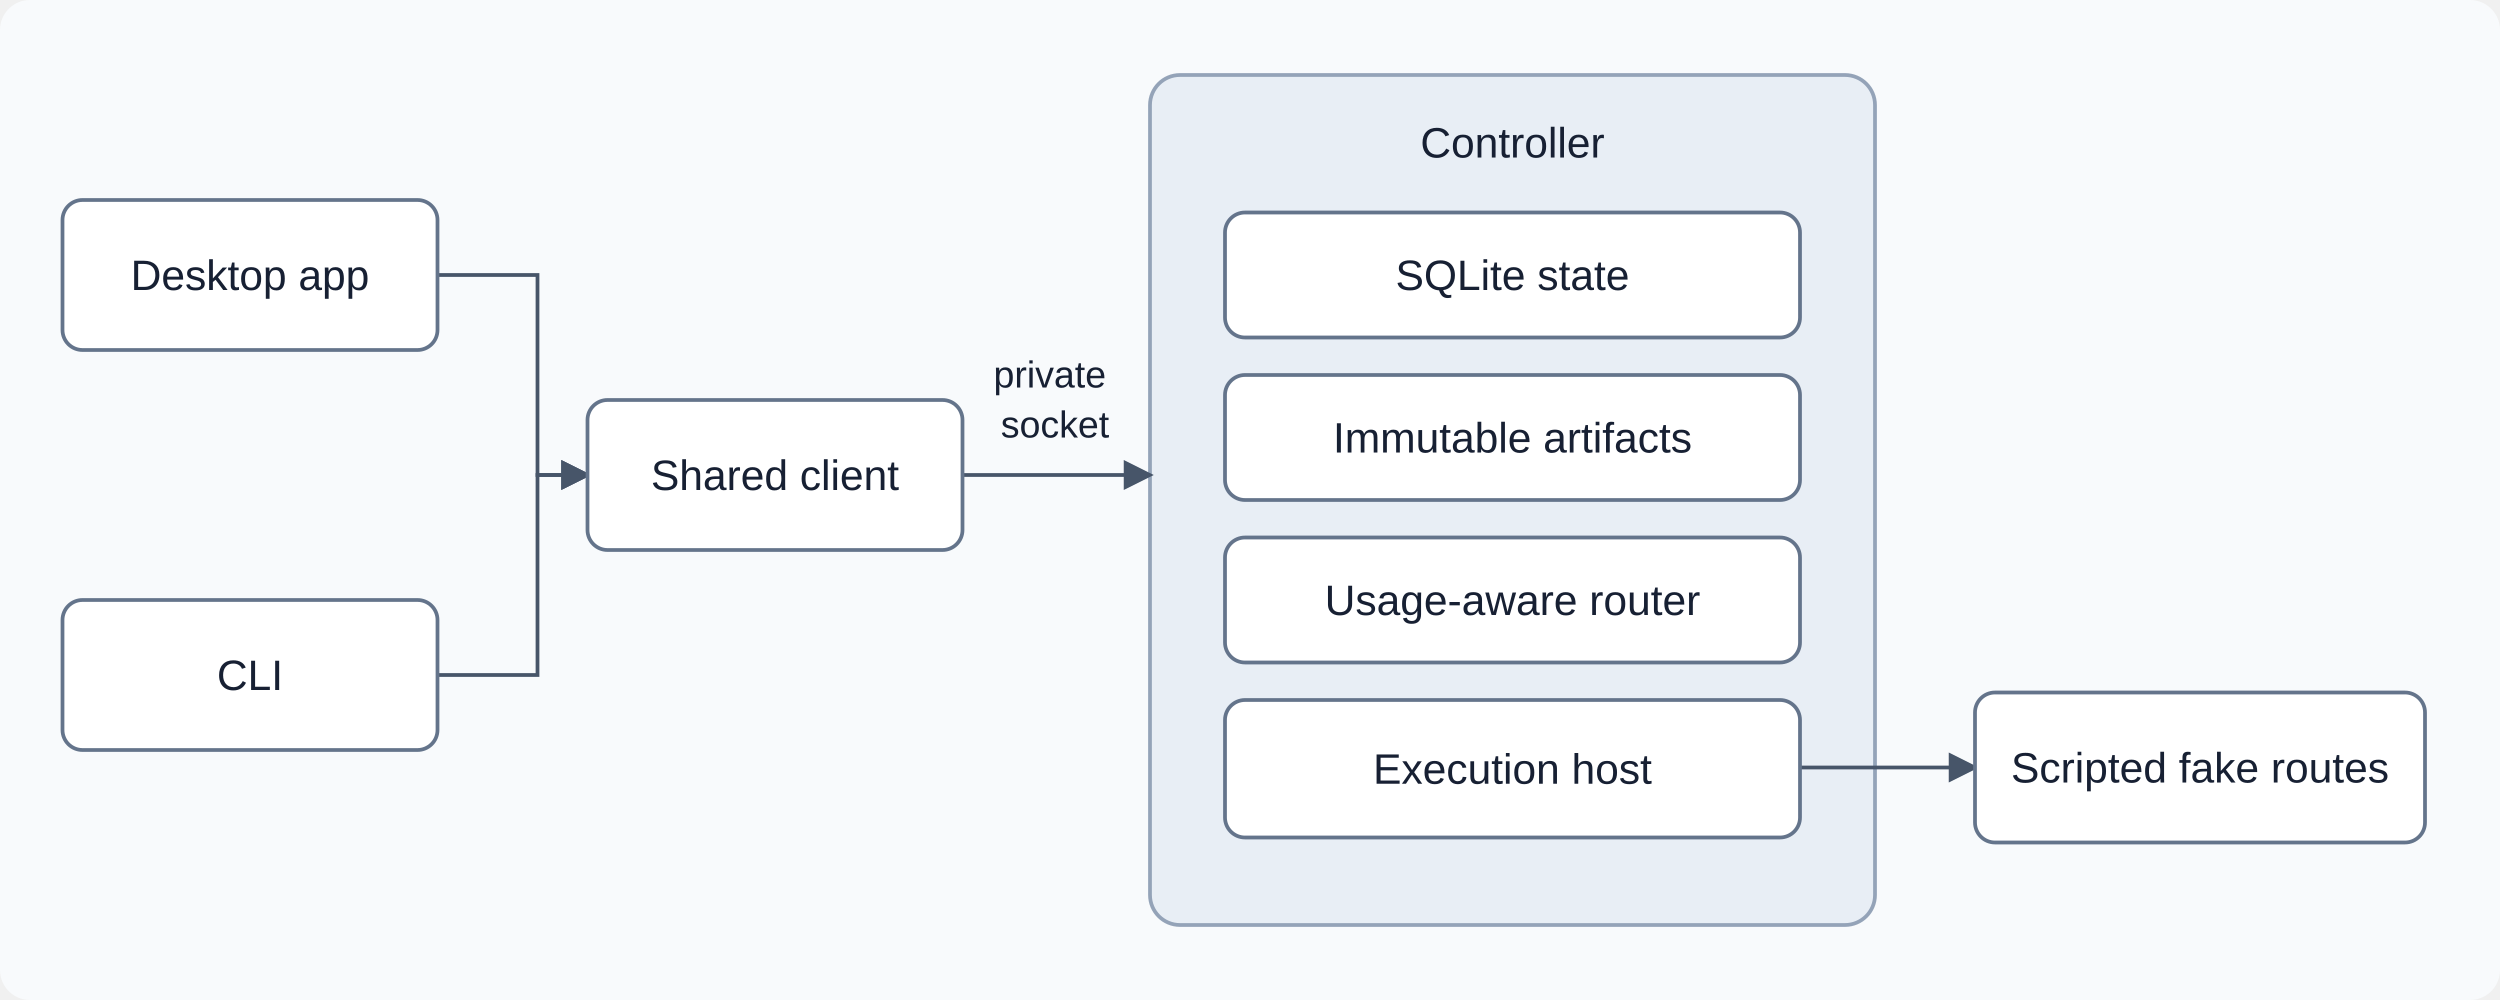
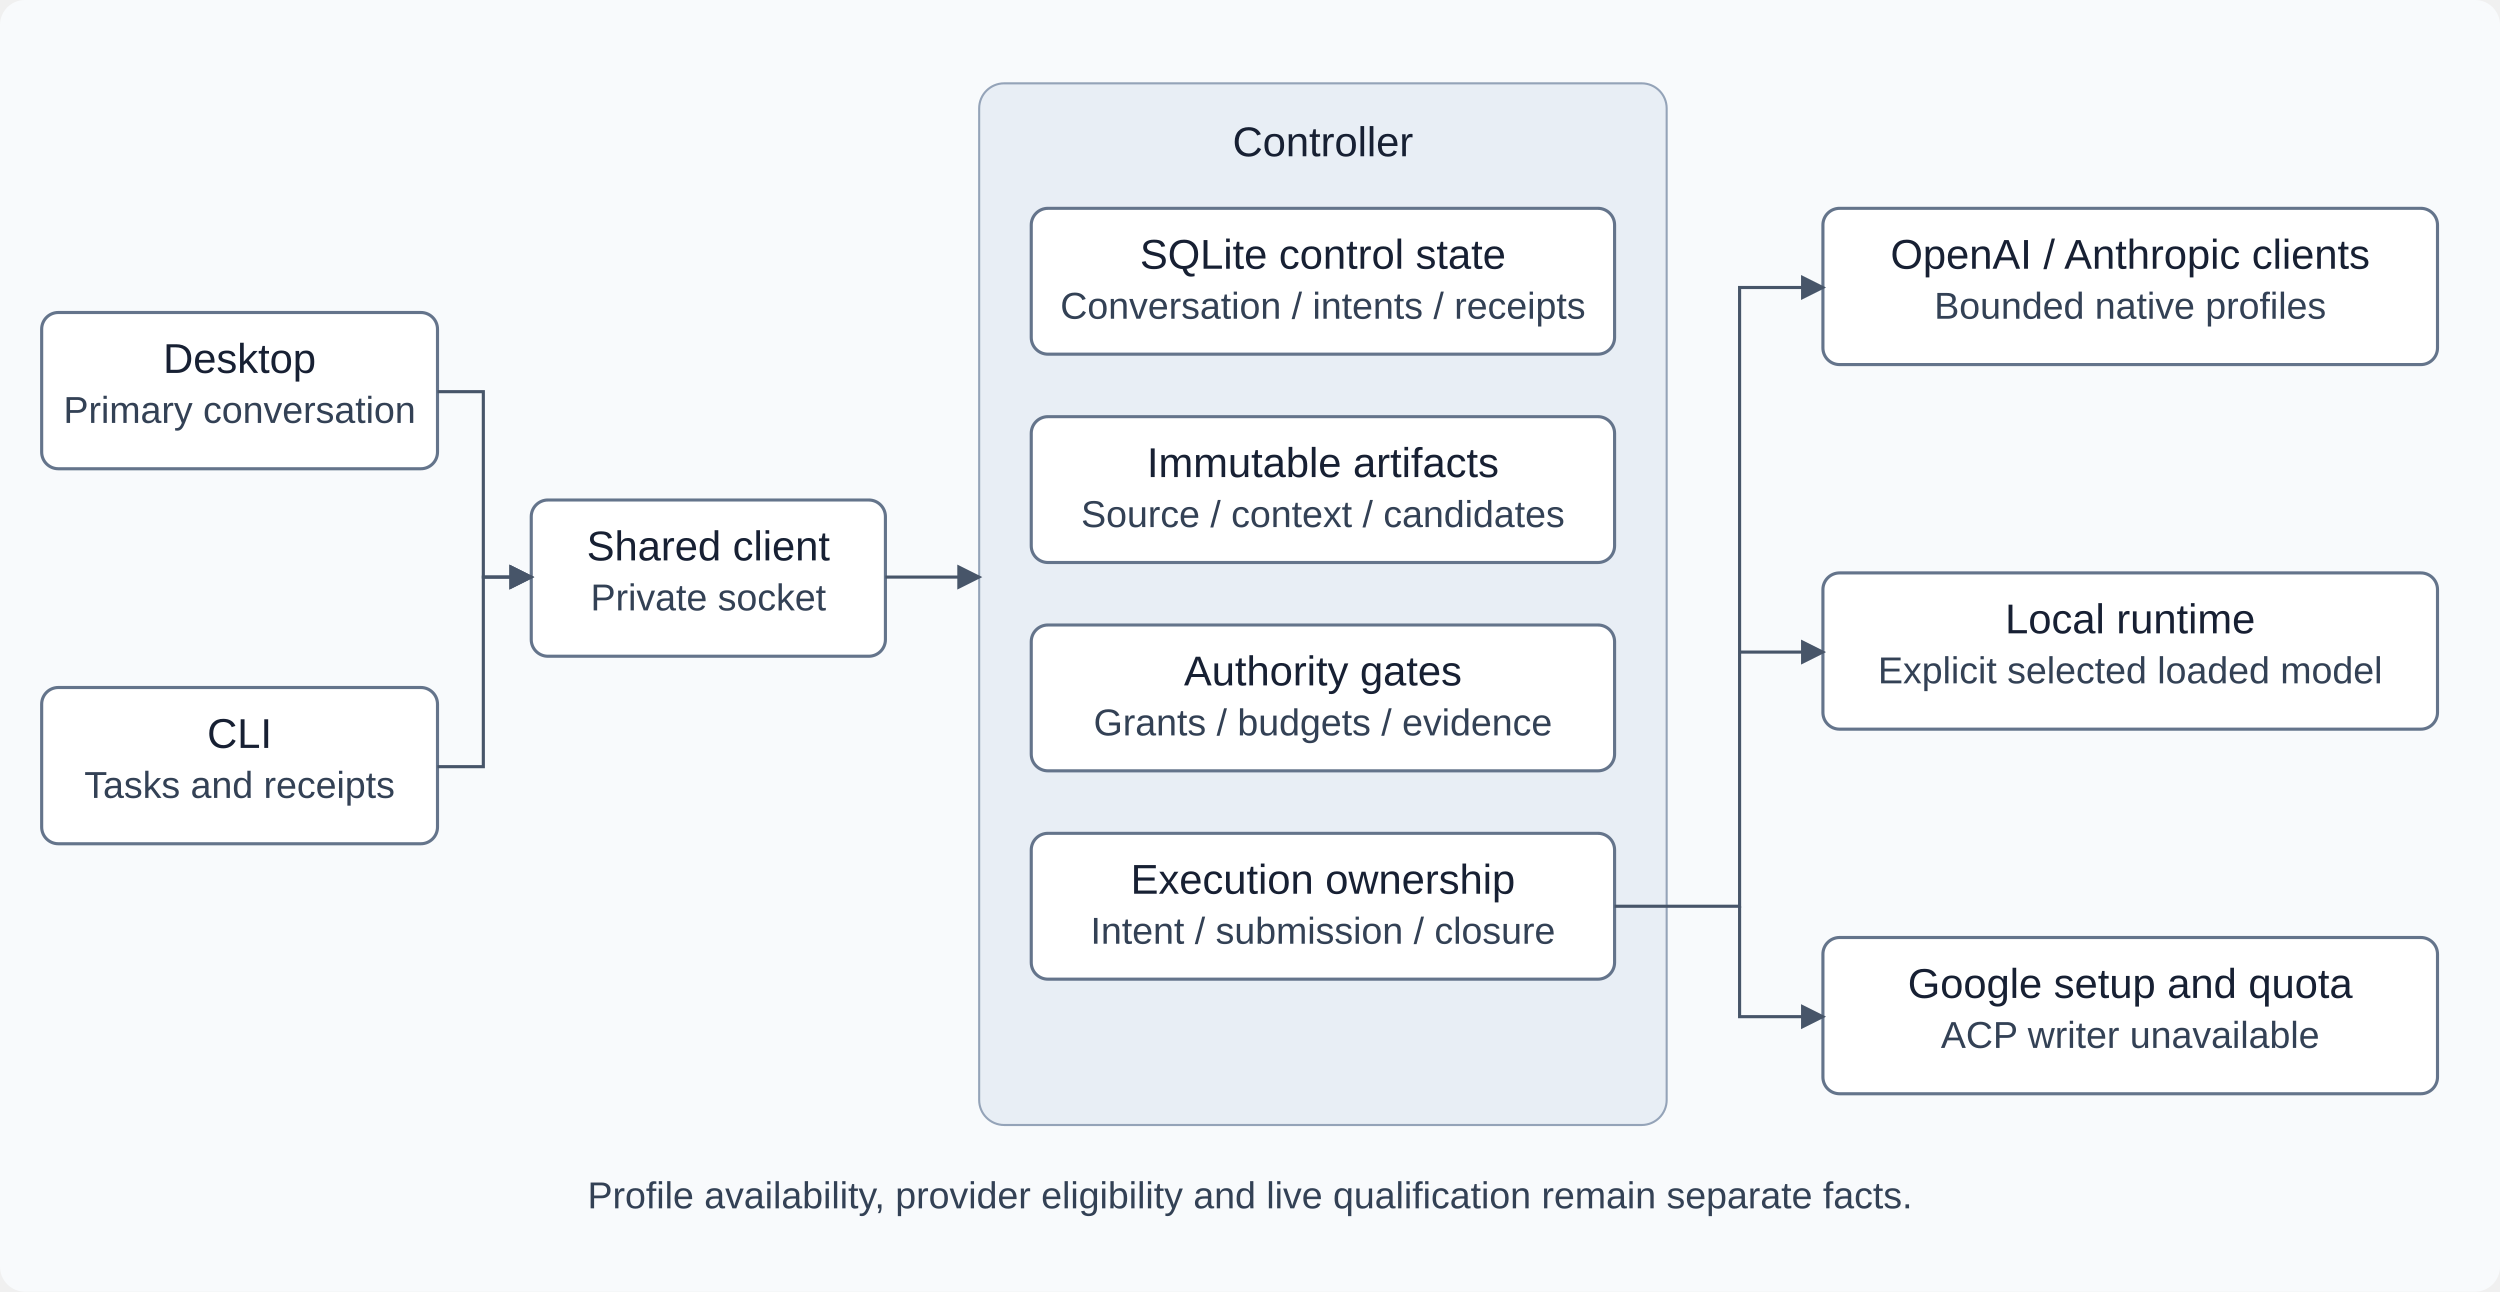
- <svg xmlns="http://www.w3.org/2000/svg" width="1000" height="400" viewBox="0 0 1000 400" role="img" aria-labelledby="title description">
+ <svg xmlns="http://www.w3.org/2000/svg" width="1200" height="620" viewBox="0 0 1200 620" role="img" aria-labelledby="title description">
  <defs>
    <marker id="arrow" markerWidth="8" markerHeight="8" refX="7" refY="4" orient="auto">
      <path d="M0 0 L8 4 L0 8 Z" fill="#475569" />
    </marker>
  </defs>
-   <style>
-     text { font-family: Arial, Helvetica, sans-serif; fill: #172033; font-size: 17px; }
-     .node { fill: #fff; stroke: #64748b; stroke-width: 1.5; }
-     .edge { fill: none; stroke: #475569; stroke-width: 1.5; marker-end: url(#arrow); }
-     .label { font-size: 15px; paint-order: stroke; stroke: #f8fafc; stroke-width: 5px; stroke-linejoin: round; }
-   </style>
-   <rect width="1000" height="400" rx="12" fill="#f8fafc" />
-   <rect x="460" y="30" width="290" height="340" rx="12" fill="#e8eef5" stroke="#94a3b8" stroke-width="1.5" />
-   <text x="605" y="63" text-anchor="middle">
-     <tspan x="605" dy="0">Controller</tspan>
-   </text>
-   <path class="edge" d="M175 110 H215 V190 H235" />
-   <path class="edge" d="M175 270 H215 V190 H235" />
-   <path class="edge" d="M385 190 H460" />
-   <path class="edge" d="M720 307 H790" />
-   <text x="422" y="155" text-anchor="middle" class="label">
-     <tspan x="422" dy="0">private</tspan>
-     <tspan x="422" dy="20">socket</tspan>
-   </text>
-   <rect class="node" x="25" y="80" width="150" height="60" rx="8" />
-   <text x="100.0" y="116.0" text-anchor="middle">
-     <tspan x="100.0" dy="0">Desktop app</tspan>
-   </text>
-   <rect class="node" x="25" y="240" width="150" height="60" rx="8" />
-   <text x="100.0" y="276.0" text-anchor="middle">
-     <tspan x="100.0" dy="0">CLI</tspan>
-   </text>
-   <rect class="node" x="235" y="160" width="150" height="60" rx="8" />
-   <text x="310.0" y="196.0" text-anchor="middle">
-     <tspan x="310.0" dy="0">Shared client</tspan>
-   </text>
-   <rect class="node" x="490" y="85" width="230" height="50" rx="8" />
-   <text x="605.0" y="116.0" text-anchor="middle">
-     <tspan x="605.0" dy="0">SQLite state</tspan>
-   </text>
-   <rect class="node" x="490" y="150" width="230" height="50" rx="8" />
-   <text x="605.0" y="181.0" text-anchor="middle">
-     <tspan x="605.0" dy="0">Immutable artifacts</tspan>
-   </text>
-   <rect class="node" x="490" y="215" width="230" height="50" rx="8" />
-   <text x="605.0" y="246.0" text-anchor="middle">
-     <tspan x="605.0" dy="0">Usage-aware router</tspan>
-   </text>
-   <rect class="node" x="490" y="280" width="230" height="55" rx="8" />
-   <text x="605.0" y="313.5" text-anchor="middle">
-     <tspan x="605.0" dy="0">Execution host</tspan>
-   </text>
-   <rect class="node" x="790" y="277" width="180" height="60" rx="8" />
-   <text x="880.0" y="313.0" text-anchor="middle">
-     <tspan x="880.0" dy="0">Scripted fake routes</tspan>
-   </text>
+   <style>text { font-family: Arial, Helvetica, sans-serif; fill: #172033; font-size: 20px; } .node { fill: #fff; stroke: #64748b; stroke-width: 1.5; } .edge { fill: none; stroke: #475569; stroke-width: 1.5; marker-end: url(#arrow); } .detail { font-size: 18px; fill: #334155; }</style>
+   <rect width="1200" height="620" rx="12" fill="#f8fafc" />
+   <rect x="470" y="40" width="330" height="500" rx="12" fill="#e8eef5" stroke="#94a3b8" />
+   <text x="635" y="75" text-anchor="middle">Controller</text>
+   <rect class="node" x="20" y="150" width="190" height="75" rx="8" />
+   <text x="115.0" y="179" text-anchor="middle">Desktop</text>
+   <text x="115.0" y="203" text-anchor="middle" class="detail">Primary conversation</text>
+   <rect class="node" x="20" y="330" width="190" height="75" rx="8" />
+   <text x="115.0" y="359" text-anchor="middle">CLI</text>
+   <text x="115.0" y="383" text-anchor="middle" class="detail">Tasks and receipts</text>
+   <rect class="node" x="255" y="240" width="170" height="75" rx="8" />
+   <text x="340.0" y="269" text-anchor="middle">Shared client</text>
+   <text x="340.0" y="293" text-anchor="middle" class="detail">Private socket</text>
+   <path class="edge" d="M210 188 H232 V277 H255" />
+   <path class="edge" d="M210 368 H232 V277 H255" />
+   <path class="edge" d="M425 277 H470" />
+   <rect class="node" x="495" y="100" width="280" height="70" rx="8" />
+   <text x="635.0" y="129" text-anchor="middle">SQLite control state</text>
+   <text x="635.0" y="153" text-anchor="middle" class="detail">Conversation / intents / receipts</text>
+   <rect class="node" x="495" y="200" width="280" height="70" rx="8" />
+   <text x="635.0" y="229" text-anchor="middle">Immutable artifacts</text>
+   <text x="635.0" y="253" text-anchor="middle" class="detail">Source / context / candidates</text>
+   <rect class="node" x="495" y="300" width="280" height="70" rx="8" />
+   <text x="635.0" y="329" text-anchor="middle">Authority gates</text>
+   <text x="635.0" y="353" text-anchor="middle" class="detail">Grants / budgets / evidence</text>
+   <rect class="node" x="495" y="400" width="280" height="70" rx="8" />
+   <text x="635.0" y="429" text-anchor="middle">Execution ownership</text>
+   <text x="635.0" y="453" text-anchor="middle" class="detail">Intent / submission / closure</text>
+   <rect class="node" x="875" y="100" width="295" height="75" rx="8" />
+   <text x="1022.5" y="129" text-anchor="middle">OpenAI / Anthropic clients</text>
+   <text x="1022.5" y="153" text-anchor="middle" class="detail">Bounded native profiles</text>
+   <rect class="node" x="875" y="275" width="295" height="75" rx="8" />
+   <text x="1022.5" y="304" text-anchor="middle">Local runtime</text>
+   <text x="1022.5" y="328" text-anchor="middle" class="detail">Explicit selected loaded model</text>
+   <rect class="node" x="875" y="450" width="295" height="75" rx="8" />
+   <text x="1022.5" y="479" text-anchor="middle">Google setup and quota</text>
+   <text x="1022.5" y="503" text-anchor="middle" class="detail">ACP writer unavailable</text>
+   <path class="edge" d="M775 435 H835 V138 H875" />
+   <path class="edge" d="M835 313 H875" />
+   <path class="edge" d="M835 435 V488 H875" />
+   <text x="600" y="580" text-anchor="middle" class="detail">Profile availability, provider eligibility and live qualification remain separate facts.</text>
</svg>
